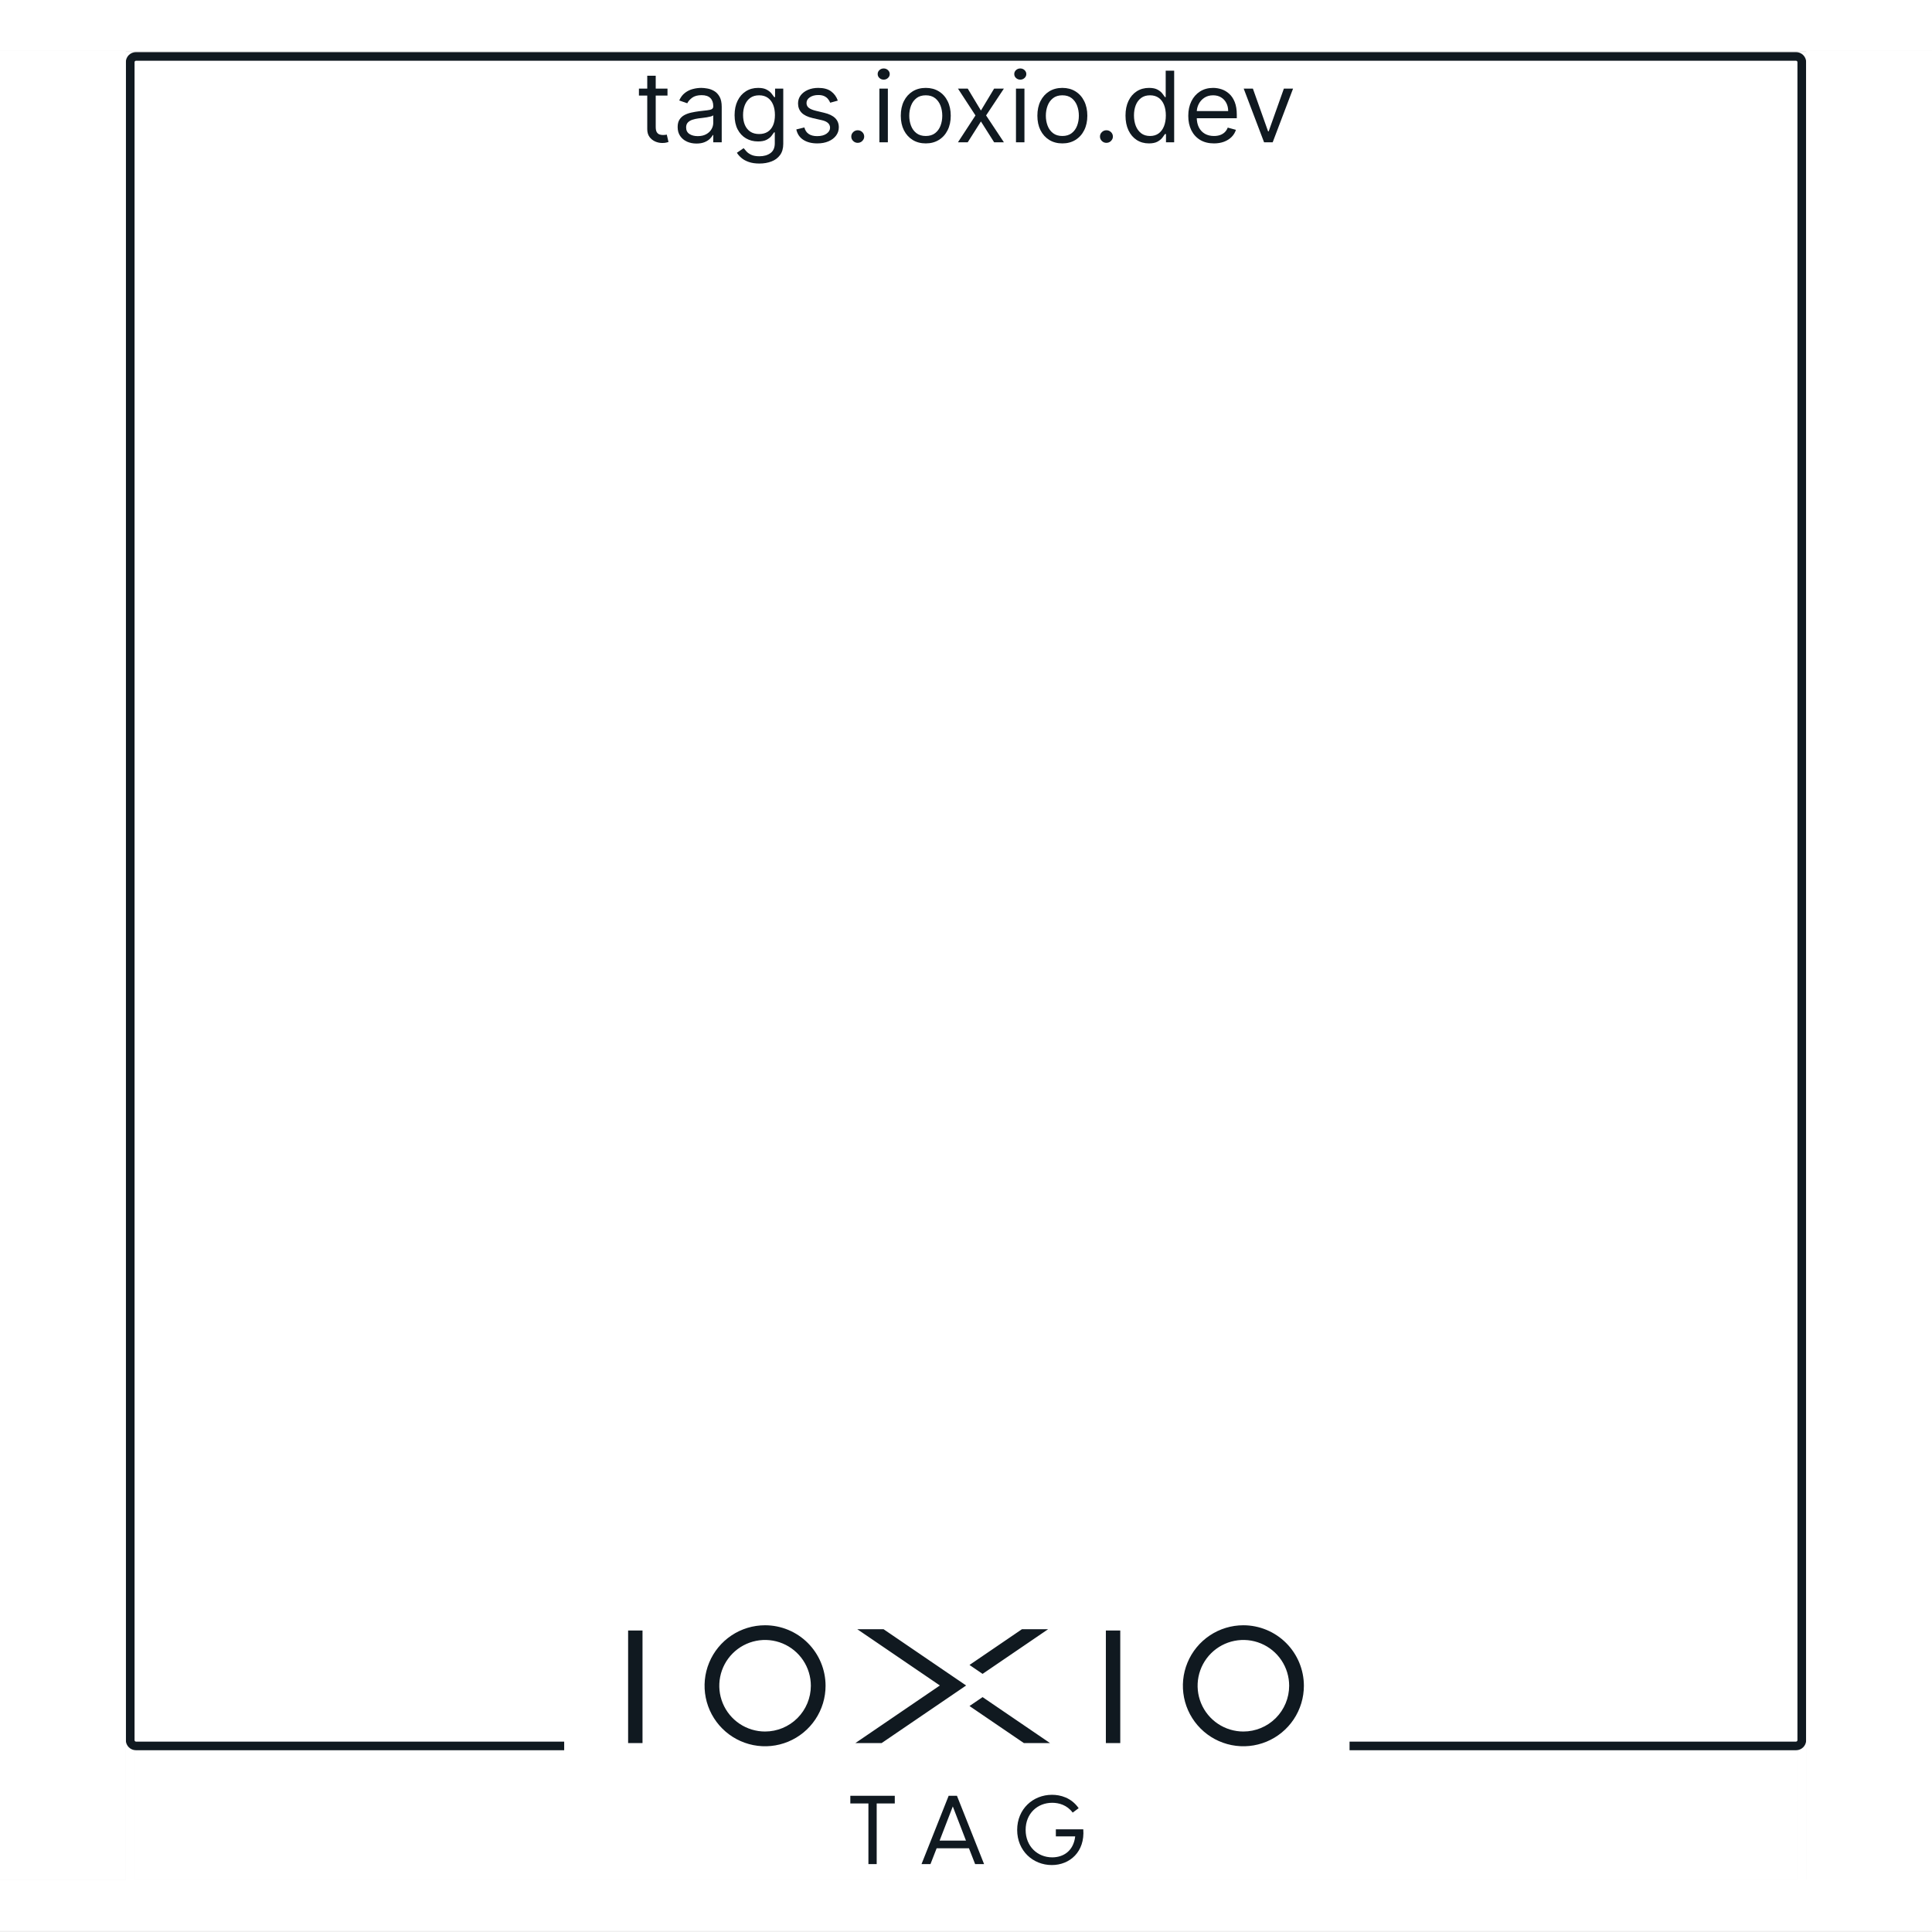
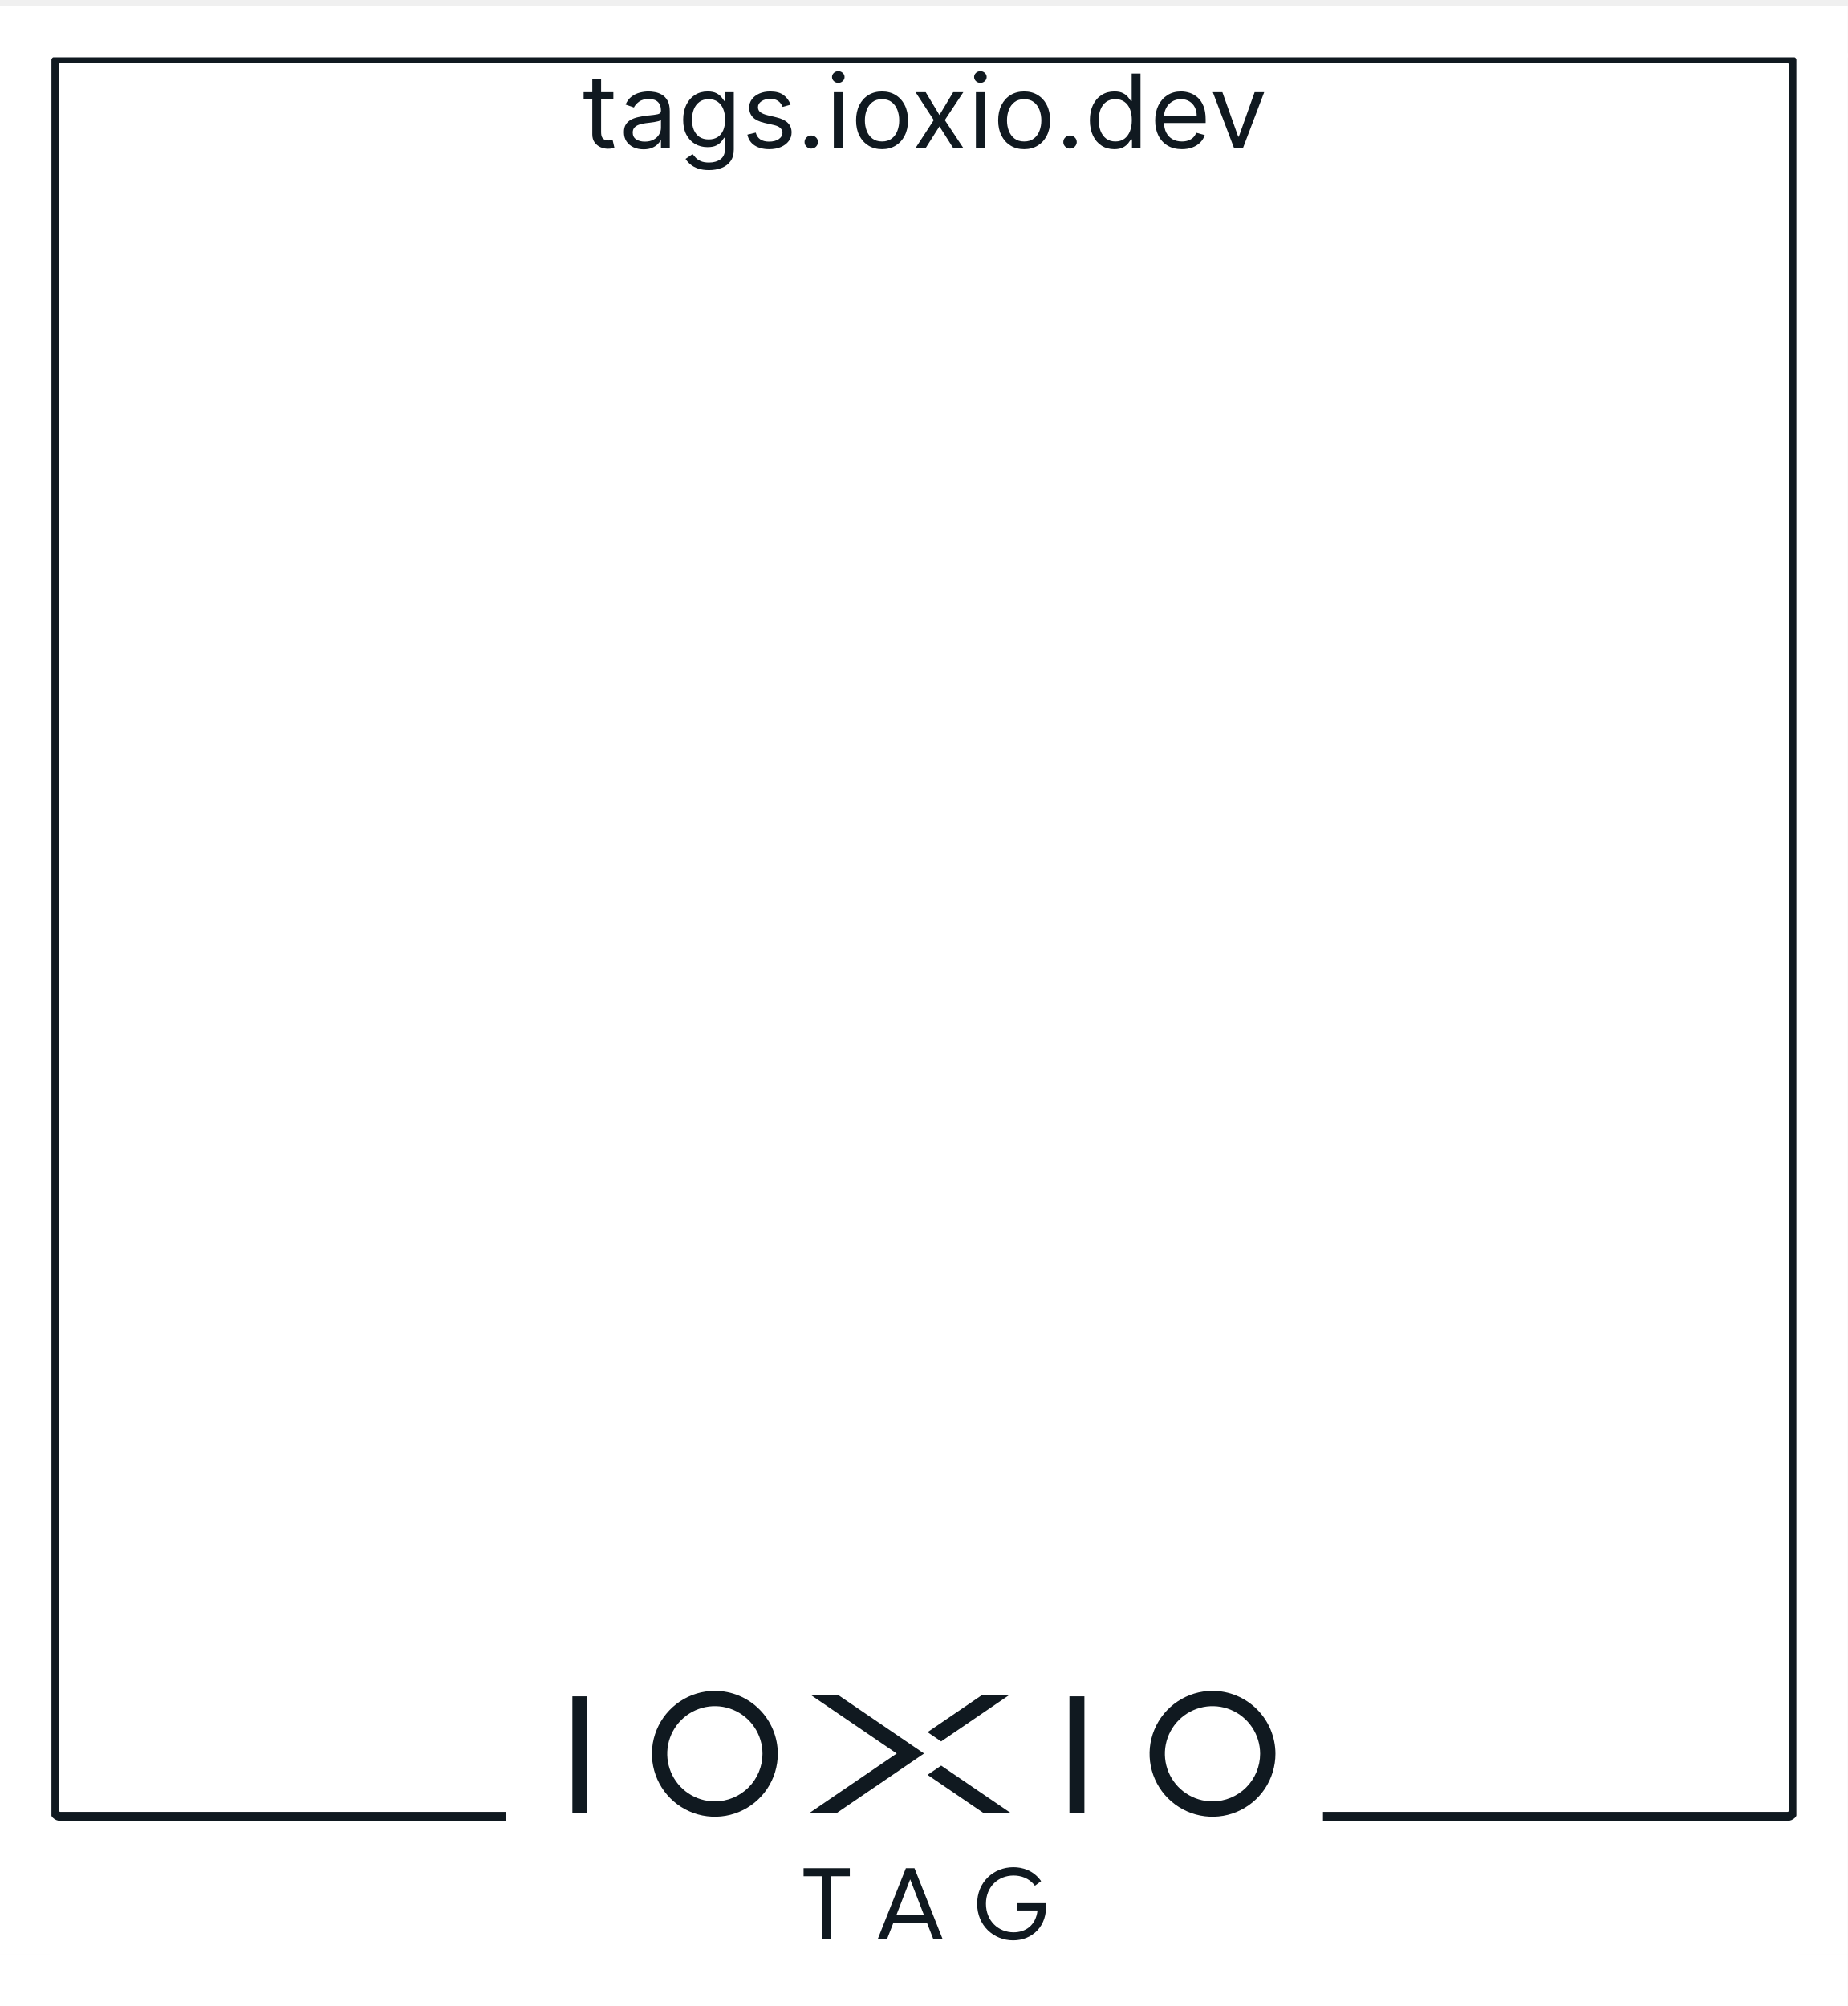
- <svg xmlns="http://www.w3.org/2000/svg" width="1016" height="1016" viewBox="0 0 1016 1016" fill="none">
-   <rect width="874.295" height="956.511" transform="translate(70.8525 32.0844)" fill="white" />
-   <rect width="874.295" height="59.489" transform="translate(70.8525 32.0844)" fill="white" />
-   <path d="M351.022 46.588V50.265H336V46.588H351.022ZM340.378 39.824H344.832V66.735C344.832 67.961 345.015 68.88 345.38 69.493C345.757 70.093 346.235 70.498 346.814 70.706C347.405 70.902 348.028 71 348.682 71C349.173 71 349.575 70.975 349.89 70.927C350.205 70.865 350.456 70.816 350.645 70.779L351.551 74.677C351.249 74.787 350.827 74.897 350.286 75.007C349.745 75.13 349.06 75.191 348.229 75.191C346.971 75.191 345.738 74.928 344.53 74.401C343.335 73.874 342.341 73.071 341.548 71.993C340.768 70.914 340.378 69.554 340.378 67.912V39.824Z" fill="#101920" />
-   <path d="M366.252 75.485C364.415 75.485 362.748 75.148 361.251 74.474C359.754 73.788 358.565 72.802 357.684 71.515C356.804 70.216 356.363 68.647 356.363 66.809C356.363 65.191 356.69 63.88 357.345 62.875C357.999 61.858 358.873 61.061 359.968 60.485C361.062 59.909 362.27 59.48 363.591 59.199C364.925 58.904 366.265 58.672 367.611 58.5C369.373 58.279 370.801 58.114 371.895 58.004C373.002 57.881 373.808 57.679 374.311 57.397C374.827 57.115 375.085 56.625 375.085 55.926V55.779C375.085 53.966 374.575 52.556 373.556 51.551C372.549 50.547 371.021 50.044 368.97 50.044C366.844 50.044 365.177 50.498 363.969 51.404C362.761 52.311 361.912 53.279 361.421 54.309L357.194 52.838C357.949 51.123 358.955 49.787 360.213 48.831C361.484 47.863 362.868 47.189 364.365 46.809C365.875 46.417 367.36 46.221 368.819 46.221C369.75 46.221 370.819 46.331 372.027 46.551C373.248 46.76 374.424 47.195 375.556 47.857C376.701 48.518 377.651 49.517 378.406 50.853C379.161 52.189 379.538 53.978 379.538 56.221V74.823H375.085V71H374.858C374.556 71.613 374.053 72.268 373.348 72.967C372.644 73.665 371.706 74.26 370.536 74.75C369.366 75.24 367.938 75.485 366.252 75.485ZM366.932 71.588C368.693 71.588 370.178 71.251 371.386 70.577C372.606 69.903 373.524 69.033 374.141 67.967C374.77 66.901 375.085 65.779 375.085 64.603V60.632C374.896 60.853 374.481 61.055 373.839 61.239C373.21 61.41 372.48 61.564 371.65 61.699C370.832 61.821 370.033 61.931 369.253 62.029C368.486 62.115 367.863 62.189 367.385 62.25C366.227 62.397 365.145 62.636 364.139 62.967C363.145 63.285 362.339 63.77 361.723 64.419C361.119 65.056 360.817 65.927 360.817 67.029C360.817 68.537 361.39 69.677 362.534 70.448C363.692 71.208 365.158 71.588 366.932 71.588Z" fill="#101920" />
-   <path d="M399.369 86C397.217 86 395.368 85.73 393.82 85.191C392.273 84.664 390.983 83.966 389.951 83.096C388.932 82.238 388.121 81.319 387.517 80.338L391.065 77.912C391.467 78.427 391.977 79.015 392.593 79.677C393.21 80.35 394.053 80.933 395.122 81.423C396.204 81.925 397.62 82.177 399.369 82.177C401.709 82.177 403.64 81.625 405.162 80.522C406.685 79.419 407.446 77.691 407.446 75.338V69.603H407.068C406.741 70.118 406.276 70.755 405.672 71.515C405.081 72.262 404.225 72.93 403.105 73.518C401.998 74.094 400.501 74.382 398.614 74.382C396.273 74.382 394.172 73.843 392.31 72.765C390.461 71.686 388.995 70.118 387.913 68.059C386.844 66 386.309 63.5 386.309 60.559C386.309 57.667 386.831 55.148 387.875 53.004C388.92 50.847 390.373 49.18 392.235 48.004C394.097 46.815 396.248 46.221 398.689 46.221C400.576 46.221 402.074 46.527 403.181 47.14C404.301 47.74 405.156 48.426 405.747 49.199C406.351 49.958 406.817 50.583 407.144 51.074H407.597V46.588H411.9V75.632C411.9 78.059 411.334 80.032 410.201 81.552C409.081 83.083 407.572 84.205 405.672 84.915C403.785 85.638 401.684 86 399.369 86ZM399.218 70.485C401.004 70.485 402.514 70.087 403.747 69.29C404.98 68.494 405.917 67.348 406.559 65.853C407.201 64.358 407.521 62.569 407.521 60.485C407.521 58.451 407.207 56.656 406.578 55.099C405.949 53.543 405.018 52.324 403.785 51.441C402.552 50.559 401.029 50.118 399.218 50.118C397.33 50.118 395.758 50.583 394.499 51.515C393.254 52.446 392.317 53.696 391.688 55.265C391.071 56.833 390.763 58.574 390.763 60.485C390.763 62.446 391.077 64.18 391.706 65.688C392.348 67.183 393.292 68.359 394.537 69.217C395.795 70.062 397.355 70.485 399.218 70.485Z" fill="#101920" />
-   <path d="M440.586 52.912L436.585 54.015C436.333 53.365 435.962 52.734 435.471 52.121C434.993 51.496 434.339 50.982 433.509 50.577C432.678 50.173 431.615 49.971 430.319 49.971C428.545 49.971 427.067 50.369 425.884 51.165C424.714 51.95 424.129 52.949 424.129 54.162C424.129 55.24 424.532 56.092 425.337 56.717C426.142 57.342 427.4 57.863 429.111 58.279L433.414 59.309C436.006 59.922 437.937 60.859 439.208 62.121C440.479 63.371 441.114 64.983 441.114 66.956C441.114 68.573 440.636 70.02 439.68 71.294C438.736 72.569 437.415 73.573 435.717 74.309C434.018 75.044 432.043 75.412 429.791 75.412C426.834 75.412 424.387 74.787 422.449 73.537C420.512 72.287 419.285 70.461 418.769 68.059L422.997 67.029C423.399 68.549 424.16 69.689 425.28 70.448C426.413 71.208 427.891 71.588 429.715 71.588C431.791 71.588 433.439 71.159 434.66 70.302C435.893 69.431 436.509 68.39 436.509 67.177C436.509 66.196 436.157 65.375 435.452 64.713C434.748 64.039 433.666 63.537 432.206 63.206L427.375 62.103C424.72 61.49 422.77 60.54 421.525 59.254C420.292 57.955 419.675 56.331 419.675 54.382C419.675 52.789 420.134 51.38 421.053 50.154C421.984 48.929 423.248 47.967 424.846 47.268C426.457 46.57 428.281 46.221 430.319 46.221C433.188 46.221 435.44 46.833 437.075 48.059C438.724 49.284 439.894 50.902 440.586 52.912Z" fill="#101920" />
-   <path d="M451.065 75.118C450.134 75.118 449.335 74.793 448.668 74.143C448.001 73.494 447.668 72.716 447.668 71.809C447.668 70.902 448.001 70.124 448.668 69.474C449.335 68.825 450.134 68.5 451.065 68.5C451.996 68.5 452.795 68.825 453.461 69.474C454.128 70.124 454.462 70.902 454.462 71.809C454.462 72.409 454.304 72.961 453.99 73.463C453.688 73.966 453.279 74.37 452.763 74.677C452.26 74.971 451.694 75.118 451.065 75.118Z" fill="#101920" />
-   <path d="M462.454 74.823V46.588H466.908V74.823H462.454ZM464.719 41.882C463.851 41.882 463.102 41.594 462.473 41.018C461.856 40.442 461.548 39.75 461.548 38.941C461.548 38.132 461.856 37.44 462.473 36.864C463.102 36.288 463.851 36 464.719 36C465.587 36 466.329 36.288 466.946 36.864C467.575 37.44 467.889 38.132 467.889 38.941C467.889 39.75 467.575 40.442 466.946 41.018C466.329 41.594 465.587 41.882 464.719 41.882Z" fill="#101920" />
-   <path d="M486.842 75.412C484.225 75.412 481.929 74.805 479.953 73.592C477.991 72.379 476.456 70.681 475.349 68.5C474.254 66.319 473.707 63.77 473.707 60.853C473.707 57.912 474.254 55.344 475.349 53.151C476.456 50.957 477.991 49.254 479.953 48.04C481.929 46.827 484.225 46.221 486.842 46.221C489.459 46.221 491.749 46.827 493.711 48.04C495.687 49.254 497.222 50.957 498.316 53.151C499.423 55.344 499.977 57.912 499.977 60.853C499.977 63.77 499.423 66.319 498.316 68.5C497.222 70.681 495.687 72.379 493.711 73.592C491.749 74.805 489.459 75.412 486.842 75.412ZM486.842 71.515C488.83 71.515 490.465 71.018 491.749 70.026C493.032 69.033 493.982 67.728 494.598 66.11C495.215 64.493 495.523 62.74 495.523 60.853C495.523 58.966 495.215 57.207 494.598 55.577C493.982 53.947 493.032 52.63 491.749 51.625C490.465 50.62 488.83 50.118 486.842 50.118C484.854 50.118 483.218 50.62 481.935 51.625C480.652 52.63 479.702 53.947 479.085 55.577C478.469 57.207 478.16 58.966 478.16 60.853C478.16 62.74 478.469 64.493 479.085 66.11C479.702 67.728 480.652 69.033 481.935 70.026C483.218 71.018 484.854 71.515 486.842 71.515Z" fill="#101920" />
-   <path d="M508.904 46.588L515.849 58.132L522.794 46.588H527.927L518.566 60.706L527.927 74.823H522.794L515.849 63.868L508.904 74.823H503.77L512.98 60.706L503.77 46.588H508.904Z" fill="#101920" />
-   <path d="M534.282 74.823V46.588H538.736V74.823H534.282ZM536.547 41.882C535.679 41.882 534.93 41.594 534.301 41.018C533.684 40.442 533.376 39.75 533.376 38.941C533.376 38.132 533.684 37.44 534.301 36.864C534.93 36.288 535.679 36 536.547 36C537.415 36 538.157 36.288 538.774 36.864C539.403 37.44 539.717 38.132 539.717 38.941C539.717 39.75 539.403 40.442 538.774 41.018C538.157 41.594 537.415 41.882 536.547 41.882Z" fill="#101920" />
-   <path d="M558.67 75.412C556.053 75.412 553.757 74.805 551.781 73.592C549.819 72.379 548.284 70.681 547.177 68.5C546.082 66.319 545.535 63.77 545.535 60.853C545.535 57.912 546.082 55.344 547.177 53.151C548.284 50.957 549.819 49.254 551.781 48.04C553.757 46.827 556.053 46.221 558.67 46.221C561.287 46.221 563.577 46.827 565.539 48.04C567.515 49.254 569.05 50.957 570.144 53.151C571.251 55.344 571.805 57.912 571.805 60.853C571.805 63.77 571.251 66.319 570.144 68.5C569.05 70.681 567.515 72.379 565.539 73.592C563.577 74.805 561.287 75.412 558.67 75.412ZM558.67 71.515C560.658 71.515 562.293 71.018 563.577 70.026C564.86 69.033 565.81 67.728 566.426 66.11C567.043 64.493 567.351 62.74 567.351 60.853C567.351 58.966 567.043 57.207 566.426 55.577C565.81 53.947 564.86 52.63 563.577 51.625C562.293 50.62 560.658 50.118 558.67 50.118C556.682 50.118 555.046 50.62 553.763 51.625C552.48 52.63 551.53 53.947 550.913 55.577C550.297 57.207 549.989 58.966 549.989 60.853C549.989 62.74 550.297 64.493 550.913 66.11C551.53 67.728 552.48 69.033 553.763 70.026C555.046 71.018 556.682 71.515 558.67 71.515Z" fill="#101920" />
-   <path d="M581.85 75.118C580.919 75.118 580.12 74.793 579.453 74.143C578.786 73.494 578.453 72.716 578.453 71.809C578.453 70.902 578.786 70.124 579.453 69.474C580.12 68.825 580.919 68.5 581.85 68.5C582.781 68.5 583.58 68.825 584.247 69.474C584.913 70.124 585.247 70.902 585.247 71.809C585.247 72.409 585.09 72.961 584.775 73.463C584.473 73.966 584.064 74.37 583.548 74.677C583.045 74.971 582.479 75.118 581.85 75.118Z" fill="#101920" />
-   <path d="M604.185 75.412C601.77 75.412 599.637 74.817 597.787 73.629C595.938 72.428 594.491 70.737 593.447 68.555C592.403 66.362 591.88 63.77 591.88 60.779C591.88 57.814 592.403 55.24 593.447 53.059C594.491 50.877 595.944 49.192 597.806 48.004C599.668 46.815 601.82 46.221 604.261 46.221C606.148 46.221 607.639 46.527 608.733 47.14C609.841 47.74 610.684 48.426 611.262 49.199C611.854 49.958 612.313 50.583 612.64 51.074H613.017V37.176H617.471V74.823H613.168V70.485H612.64C612.313 71 611.847 71.65 611.243 72.434C610.639 73.206 609.778 73.898 608.658 74.511C607.538 75.112 606.047 75.412 604.185 75.412ZM604.789 71.515C606.576 71.515 608.085 71.061 609.318 70.154C610.551 69.235 611.489 67.967 612.13 66.349C612.772 64.719 613.093 62.838 613.093 60.706C613.093 58.598 612.778 56.754 612.149 55.173C611.52 53.58 610.589 52.342 609.356 51.46C608.123 50.565 606.601 50.118 604.789 50.118C602.902 50.118 601.329 50.59 600.071 51.533C598.825 52.465 597.888 53.733 597.259 55.338C596.643 56.931 596.334 58.721 596.334 60.706C596.334 62.716 596.649 64.542 597.278 66.184C597.92 67.814 598.863 69.113 600.109 70.081C601.367 71.037 602.927 71.515 604.789 71.515Z" fill="#101920" />
-   <path d="M638.401 75.412C635.608 75.412 633.198 74.811 631.173 73.61C629.16 72.397 627.606 70.706 626.511 68.537C625.429 66.355 624.888 63.819 624.888 60.926C624.888 58.034 625.429 55.485 626.511 53.279C627.606 51.061 629.128 49.333 631.078 48.096C633.041 46.846 635.331 46.221 637.948 46.221C639.458 46.221 640.948 46.466 642.42 46.956C643.893 47.446 645.232 48.243 646.44 49.346C647.648 50.436 648.611 51.882 649.328 53.684C650.045 55.485 650.403 57.703 650.403 60.338V62.176H628.059V58.426H645.874C645.874 56.833 645.547 55.412 644.893 54.162C644.251 52.912 643.333 51.925 642.137 51.202C640.955 50.479 639.558 50.118 637.948 50.118C636.174 50.118 634.639 50.547 633.343 51.404C632.06 52.25 631.072 53.353 630.38 54.713C629.688 56.074 629.342 57.532 629.342 59.088V61.588C629.342 63.721 629.719 65.528 630.474 67.011C631.242 68.482 632.305 69.603 633.664 70.375C635.023 71.135 636.602 71.515 638.401 71.515C639.571 71.515 640.628 71.355 641.571 71.037C642.527 70.706 643.352 70.216 644.043 69.566C644.735 68.904 645.27 68.083 645.648 67.103L649.951 68.279C649.498 69.701 648.736 70.951 647.667 72.029C646.598 73.096 645.276 73.929 643.704 74.529C642.131 75.118 640.363 75.412 638.401 75.412Z" fill="#101920" />
-   <path d="M680 46.588L669.281 74.823H664.751L654.032 46.588H658.863L666.865 69.088H667.167L675.169 46.588H680Z" fill="#101920" />
-   <rect width="874.295" height="141.705" transform="translate(70.8525 846.89)" fill="white" />
-   <path fill-rule="evenodd" clip-rule="evenodd" d="M384.657 860.056C389.889 856.56 396.041 854.694 402.333 854.694C410.769 854.7 418.858 858.054 424.823 864.02C430.788 869.985 434.142 878.073 434.149 886.509C434.149 892.802 432.283 898.953 428.787 904.185C425.291 909.417 420.322 913.495 414.508 915.903C408.695 918.311 402.298 918.941 396.126 917.713C389.955 916.486 384.286 913.456 379.836 909.006C375.387 904.557 372.357 898.888 371.129 892.716C369.901 886.545 370.531 880.148 372.939 874.334C375.347 868.521 379.425 863.552 384.657 860.056ZM388.957 906.513C392.916 909.159 397.571 910.571 402.333 910.571C408.715 910.568 414.834 908.032 419.348 903.521C423.862 899.009 426.4 892.891 426.407 886.509C426.409 881.747 425 877.092 422.356 873.131C419.712 869.171 415.953 866.083 411.554 864.259C407.156 862.435 402.315 861.957 397.644 862.884C392.973 863.812 388.683 866.104 385.315 869.47C381.947 872.836 379.653 877.126 378.723 881.796C377.793 886.466 378.269 891.307 380.091 895.707C381.912 900.106 384.998 903.867 388.957 906.513ZM330.314 857.452H337.884V916.652H330.314V857.452ZM589.122 857.452H581.553V916.652H589.122V857.452ZM636.194 860.056C641.426 856.56 647.577 854.694 653.87 854.694C662.305 854.704 670.391 858.059 676.356 864.023C682.32 869.988 685.675 878.074 685.685 886.509C685.685 892.802 683.819 898.953 680.323 904.185C676.827 909.417 671.858 913.495 666.045 915.903C660.231 918.311 653.834 918.941 647.663 917.713C641.491 916.486 635.822 913.456 631.373 909.006C626.923 904.557 623.893 898.888 622.665 892.716C621.438 886.545 622.068 880.148 624.476 874.334C626.884 868.521 630.962 863.552 636.194 860.056ZM640.494 906.513C644.453 909.159 649.108 910.571 653.87 910.571C660.251 910.568 666.371 908.032 670.884 903.521C675.398 899.009 677.937 892.891 677.943 886.509C677.946 881.747 676.536 877.092 673.892 873.131C671.248 869.171 667.489 866.083 663.091 864.259C658.692 862.435 653.851 861.957 649.181 862.884C644.51 863.812 640.219 866.104 636.851 869.47C633.483 872.836 631.189 877.126 630.259 881.796C629.329 886.466 629.805 891.307 631.627 895.707C633.449 900.106 636.534 903.867 640.494 906.513ZM464.634 856.762H450.813L494.259 886.362L449.816 916.652H463.625L501.163 891.076L508.068 886.362L501.163 881.661L464.634 856.762ZM538.445 916.65L509.842 897.167L516.722 892.478L552.193 916.65H538.445ZM551.196 856.762H537.436L509.842 875.569L516.722 880.258L551.196 856.762ZM534.909 962.32C534.909 973.301 543.208 980.791 553.127 980.791C562.64 980.791 570.585 973.757 569.674 962.016H555.252V965.711H565.424C564.563 973.352 559.25 976.742 553.329 976.742C545.637 976.742 539.362 970.973 539.362 962.32C539.362 953.666 545.586 948.049 553.329 948.049C556.871 948.049 561.122 949.213 564.108 953.211L567.245 950.883C563.349 945.317 557.63 943.849 553.228 943.849C543.208 943.849 534.909 951.339 534.909 962.32ZM456.682 980.285V948.404H447.168V944.355H470.548V948.404H461.034V980.285H456.682ZM498.883 944.355H503.235L517.505 980.285H512.799L509.56 971.986H492.557L489.318 980.285H484.612L498.883 944.355ZM507.991 967.937L501.059 949.972L494.126 967.937H507.991Z" fill="#101920" />
-   <rect x="68.513" y="29.745" width="878.974" height="961.19" stroke="white" stroke-width="4.679" />
-   <rect width="755.316" height="59.489" transform="matrix(4.37114e-08 1 1 -4.37114e-08 70.8525 91.574)" fill="white" />
-   <rect width="755.316" height="59.489" transform="translate(945.146 91.574) rotate(90)" fill="white" />
-   <path fill-rule="evenodd" clip-rule="evenodd" d="M71.525 31.942H944.476C944.898 31.942 945.24 32.28 945.24 32.698V915.123C945.24 915.541 944.898 915.879 944.476 915.879H709.703V920.416H944.476C947.431 920.416 949.826 918.046 949.826 915.123V32.698C949.826 29.775 947.431 27.405 944.476 27.405H71.525C68.57 27.405 66.174 29.775 66.174 32.698V915.123C66.174 918.046 68.57 920.416 71.525 920.416H296.692V915.879H71.525C71.103 915.879 70.76 915.541 70.76 915.123V32.698C70.76 32.28 71.103 31.942 71.525 31.942Z" fill="#101920" />
-   <rect y="26.737" width="66.174" height="961.858" fill="white" />
-   <rect x="949.826" y="26.737" width="66.174" height="971.673" fill="white" />
-   <rect y="26.737" width="26.737" height="1016" transform="rotate(-90 0 26.7367)" fill="white" />
-   <rect y="1015.33" width="26.737" height="1016" transform="rotate(-90 0 1015.33)" fill="white" />
+ <svg xmlns="http://www.w3.org/2000/svg" width="934" height="1014" viewBox="0 0 934 1014" fill="none">
+   <rect width="874.295" height="956.511" transform="translate(29.8525 32.0844)" fill="white" />
+   <rect width="874.295" height="59.489" transform="translate(29.8525 32.0844)" fill="white" />
+   <path d="M310.022 46.588V50.265H295V46.588H310.022ZM299.378 39.824H303.832V66.735C303.832 67.961 304.015 68.88 304.38 69.493C304.757 70.093 305.235 70.498 305.814 70.706C306.405 70.902 307.028 71 307.682 71C308.173 71 308.575 70.975 308.89 70.927C309.205 70.865 309.456 70.816 309.645 70.779L310.551 74.677C310.249 74.787 309.827 74.897 309.286 75.007C308.745 75.13 308.06 75.191 307.229 75.191C305.971 75.191 304.738 74.928 303.53 74.401C302.335 73.874 301.341 73.071 300.548 71.993C299.768 70.914 299.378 69.554 299.378 67.912V39.824Z" fill="#101920" />
+   <path d="M325.252 75.485C323.415 75.485 321.748 75.148 320.251 74.474C318.754 73.788 317.565 72.802 316.684 71.515C315.804 70.216 315.363 68.647 315.363 66.809C315.363 65.191 315.69 63.88 316.345 62.875C316.999 61.858 317.873 61.061 318.968 60.485C320.062 59.909 321.27 59.48 322.591 59.199C323.925 58.904 325.265 58.672 326.611 58.5C328.373 58.279 329.801 58.114 330.895 58.004C332.002 57.881 332.808 57.679 333.311 57.397C333.827 57.115 334.085 56.625 334.085 55.926V55.779C334.085 53.966 333.575 52.556 332.556 51.551C331.549 50.547 330.021 50.044 327.97 50.044C325.844 50.044 324.177 50.498 322.969 51.404C321.761 52.311 320.912 53.279 320.421 54.309L316.194 52.838C316.949 51.123 317.955 49.787 319.213 48.831C320.484 47.863 321.868 47.189 323.365 46.809C324.875 46.417 326.36 46.221 327.819 46.221C328.75 46.221 329.819 46.331 331.027 46.551C332.248 46.76 333.424 47.195 334.556 47.857C335.701 48.518 336.651 49.517 337.406 50.853C338.161 52.189 338.538 53.978 338.538 56.221V74.823H334.085V71H333.858C333.556 71.613 333.053 72.268 332.348 72.967C331.644 73.665 330.706 74.26 329.536 74.75C328.366 75.24 326.938 75.485 325.252 75.485ZM325.932 71.588C327.693 71.588 329.178 71.251 330.386 70.577C331.606 69.903 332.524 69.033 333.141 67.967C333.77 66.901 334.085 65.779 334.085 64.603V60.632C333.896 60.853 333.481 61.055 332.839 61.239C332.21 61.41 331.48 61.564 330.65 61.699C329.832 61.821 329.033 61.931 328.253 62.029C327.486 62.115 326.863 62.189 326.385 62.25C325.227 62.397 324.145 62.636 323.139 62.967C322.145 63.285 321.339 63.77 320.723 64.419C320.119 65.056 319.817 65.927 319.817 67.029C319.817 68.537 320.39 69.677 321.534 70.448C322.692 71.208 324.158 71.588 325.932 71.588Z" fill="#101920" />
+   <path d="M358.369 86C356.217 86 354.368 85.73 352.82 85.191C351.273 84.664 349.983 83.966 348.951 83.096C347.932 82.238 347.121 81.319 346.517 80.338L350.065 77.912C350.467 78.427 350.977 79.015 351.593 79.677C352.21 80.35 353.053 80.933 354.122 81.423C355.204 81.925 356.62 82.177 358.369 82.177C360.709 82.177 362.64 81.625 364.162 80.522C365.685 79.419 366.446 77.691 366.446 75.338V69.603H366.068C365.741 70.118 365.276 70.755 364.672 71.515C364.081 72.262 363.225 72.93 362.105 73.518C360.998 74.094 359.501 74.382 357.614 74.382C355.273 74.382 353.172 73.843 351.31 72.765C349.461 71.686 347.995 70.118 346.913 68.059C345.844 66 345.309 63.5 345.309 60.559C345.309 57.667 345.831 55.148 346.875 53.004C347.92 50.847 349.373 49.18 351.235 48.004C353.097 46.815 355.248 46.221 357.689 46.221C359.576 46.221 361.074 46.527 362.181 47.14C363.301 47.74 364.156 48.426 364.747 49.199C365.351 49.958 365.817 50.583 366.144 51.074H366.597V46.588H370.9V75.632C370.9 78.059 370.334 80.032 369.201 81.552C368.081 83.083 366.572 84.205 364.672 84.915C362.785 85.638 360.684 86 358.369 86ZM358.218 70.485C360.004 70.485 361.514 70.087 362.747 69.29C363.98 68.494 364.917 67.348 365.559 65.853C366.201 64.358 366.521 62.569 366.521 60.485C366.521 58.451 366.207 56.656 365.578 55.099C364.949 53.543 364.018 52.324 362.785 51.441C361.552 50.559 360.029 50.118 358.218 50.118C356.33 50.118 354.758 50.583 353.499 51.515C352.254 52.446 351.317 53.696 350.688 55.265C350.071 56.833 349.763 58.574 349.763 60.485C349.763 62.446 350.077 64.18 350.706 65.688C351.348 67.183 352.292 68.359 353.537 69.217C354.795 70.062 356.355 70.485 358.218 70.485Z" fill="#101920" />
+   <path d="M399.586 52.912L395.585 54.015C395.333 53.365 394.962 52.734 394.471 52.121C393.993 51.496 393.339 50.982 392.509 50.577C391.678 50.173 390.615 49.971 389.319 49.971C387.545 49.971 386.067 50.369 384.884 51.165C383.714 51.95 383.129 52.949 383.129 54.162C383.129 55.24 383.532 56.092 384.337 56.717C385.142 57.342 386.4 57.863 388.111 58.279L392.414 59.309C395.006 59.922 396.937 60.859 398.208 62.121C399.479 63.371 400.114 64.983 400.114 66.956C400.114 68.573 399.636 70.02 398.68 71.294C397.736 72.569 396.415 73.573 394.717 74.309C393.018 75.044 391.043 75.412 388.791 75.412C385.834 75.412 383.387 74.787 381.449 73.537C379.512 72.287 378.285 70.461 377.769 68.059L381.997 67.029C382.399 68.549 383.16 69.689 384.28 70.448C385.413 71.208 386.891 71.588 388.715 71.588C390.791 71.588 392.439 71.159 393.66 70.302C394.893 69.431 395.509 68.39 395.509 67.177C395.509 66.196 395.157 65.375 394.452 64.713C393.748 64.039 392.666 63.537 391.206 63.206L386.375 62.103C383.72 61.49 381.77 60.54 380.525 59.254C379.292 57.955 378.675 56.331 378.675 54.382C378.675 52.789 379.134 51.38 380.053 50.154C380.984 48.929 382.248 47.967 383.846 47.268C385.457 46.57 387.281 46.221 389.319 46.221C392.188 46.221 394.44 46.833 396.075 48.059C397.724 49.284 398.894 50.902 399.586 52.912Z" fill="#101920" />
+   <path d="M410.065 75.118C409.134 75.118 408.335 74.793 407.668 74.143C407.001 73.494 406.668 72.716 406.668 71.809C406.668 70.902 407.001 70.124 407.668 69.474C408.335 68.825 409.134 68.5 410.065 68.5C410.996 68.5 411.795 68.825 412.461 69.474C413.128 70.124 413.462 70.902 413.462 71.809C413.462 72.409 413.304 72.961 412.99 73.463C412.688 73.966 412.279 74.37 411.763 74.677C411.26 74.971 410.694 75.118 410.065 75.118Z" fill="#101920" />
+   <path d="M421.454 74.823V46.588H425.908V74.823H421.454ZM423.719 41.882C422.851 41.882 422.102 41.594 421.473 41.018C420.856 40.442 420.548 39.75 420.548 38.941C420.548 38.132 420.856 37.44 421.473 36.864C422.102 36.288 422.851 36 423.719 36C424.587 36 425.329 36.288 425.946 36.864C426.575 37.44 426.889 38.132 426.889 38.941C426.889 39.75 426.575 40.442 425.946 41.018C425.329 41.594 424.587 41.882 423.719 41.882Z" fill="#101920" />
+   <path d="M445.842 75.412C443.225 75.412 440.929 74.805 438.953 73.592C436.991 72.379 435.456 70.681 434.349 68.5C433.254 66.319 432.707 63.77 432.707 60.853C432.707 57.912 433.254 55.344 434.349 53.151C435.456 50.957 436.991 49.254 438.953 48.04C440.929 46.827 443.225 46.221 445.842 46.221C448.459 46.221 450.749 46.827 452.711 48.04C454.687 49.254 456.222 50.957 457.316 53.151C458.423 55.344 458.977 57.912 458.977 60.853C458.977 63.77 458.423 66.319 457.316 68.5C456.222 70.681 454.687 72.379 452.711 73.592C450.749 74.805 448.459 75.412 445.842 75.412ZM445.842 71.515C447.83 71.515 449.465 71.018 450.749 70.026C452.032 69.033 452.982 67.728 453.598 66.11C454.215 64.493 454.523 62.74 454.523 60.853C454.523 58.966 454.215 57.207 453.598 55.577C452.982 53.947 452.032 52.63 450.749 51.625C449.465 50.62 447.83 50.118 445.842 50.118C443.854 50.118 442.218 50.62 440.935 51.625C439.652 52.63 438.702 53.947 438.085 55.577C437.469 57.207 437.16 58.966 437.16 60.853C437.16 62.74 437.469 64.493 438.085 66.11C438.702 67.728 439.652 69.033 440.935 70.026C442.218 71.018 443.854 71.515 445.842 71.515Z" fill="#101920" />
+   <path d="M467.904 46.588L474.849 58.132L481.794 46.588H486.927L477.566 60.706L486.927 74.823H481.794L474.849 63.868L467.904 74.823H462.77L471.98 60.706L462.77 46.588H467.904Z" fill="#101920" />
+   <path d="M493.282 74.823V46.588H497.736V74.823H493.282ZM495.547 41.882C494.679 41.882 493.93 41.594 493.301 41.018C492.684 40.442 492.376 39.75 492.376 38.941C492.376 38.132 492.684 37.44 493.301 36.864C493.93 36.288 494.679 36 495.547 36C496.415 36 497.157 36.288 497.774 36.864C498.403 37.44 498.717 38.132 498.717 38.941C498.717 39.75 498.403 40.442 497.774 41.018C497.157 41.594 496.415 41.882 495.547 41.882Z" fill="#101920" />
+   <path d="M517.67 75.412C515.053 75.412 512.757 74.805 510.781 73.592C508.819 72.379 507.284 70.681 506.177 68.5C505.082 66.319 504.535 63.77 504.535 60.853C504.535 57.912 505.082 55.344 506.177 53.151C507.284 50.957 508.819 49.254 510.781 48.04C512.757 46.827 515.053 46.221 517.67 46.221C520.287 46.221 522.577 46.827 524.539 48.04C526.515 49.254 528.05 50.957 529.144 53.151C530.251 55.344 530.805 57.912 530.805 60.853C530.805 63.77 530.251 66.319 529.144 68.5C528.05 70.681 526.515 72.379 524.539 73.592C522.577 74.805 520.287 75.412 517.67 75.412ZM517.67 71.515C519.658 71.515 521.293 71.018 522.577 70.026C523.86 69.033 524.81 67.728 525.426 66.11C526.043 64.493 526.351 62.74 526.351 60.853C526.351 58.966 526.043 57.207 525.426 55.577C524.81 53.947 523.86 52.63 522.577 51.625C521.293 50.62 519.658 50.118 517.67 50.118C515.682 50.118 514.046 50.62 512.763 51.625C511.48 52.63 510.53 53.947 509.913 55.577C509.297 57.207 508.989 58.966 508.989 60.853C508.989 62.74 509.297 64.493 509.913 66.11C510.53 67.728 511.48 69.033 512.763 70.026C514.046 71.018 515.682 71.515 517.67 71.515Z" fill="#101920" />
+   <path d="M540.85 75.118C539.919 75.118 539.12 74.793 538.453 74.143C537.786 73.494 537.453 72.716 537.453 71.809C537.453 70.902 537.786 70.124 538.453 69.474C539.12 68.825 539.919 68.5 540.85 68.5C541.781 68.5 542.58 68.825 543.247 69.474C543.913 70.124 544.247 70.902 544.247 71.809C544.247 72.409 544.09 72.961 543.775 73.463C543.473 73.966 543.064 74.37 542.548 74.677C542.045 74.971 541.479 75.118 540.85 75.118Z" fill="#101920" />
+   <path d="M563.185 75.412C560.77 75.412 558.637 74.817 556.787 73.629C554.938 72.428 553.491 70.737 552.447 68.555C551.403 66.362 550.88 63.77 550.88 60.779C550.88 57.814 551.403 55.24 552.447 53.059C553.491 50.877 554.944 49.192 556.806 48.004C558.668 46.815 560.82 46.221 563.261 46.221C565.148 46.221 566.639 46.527 567.733 47.14C568.841 47.74 569.684 48.426 570.262 49.199C570.854 49.958 571.313 50.583 571.64 51.074H572.017V37.176H576.471V74.823H572.168V70.485H571.64C571.313 71 570.847 71.65 570.243 72.434C569.639 73.206 568.778 73.898 567.658 74.511C566.538 75.112 565.047 75.412 563.185 75.412ZM563.789 71.515C565.576 71.515 567.085 71.061 568.318 70.154C569.551 69.235 570.489 67.967 571.13 66.349C571.772 64.719 572.093 62.838 572.093 60.706C572.093 58.598 571.778 56.754 571.149 55.173C570.52 53.58 569.589 52.342 568.356 51.46C567.123 50.565 565.601 50.118 563.789 50.118C561.902 50.118 560.329 50.59 559.071 51.533C557.825 52.465 556.888 53.733 556.259 55.338C555.643 56.931 555.334 58.721 555.334 60.706C555.334 62.716 555.649 64.542 556.278 66.184C556.92 67.814 557.863 69.113 559.109 70.081C560.367 71.037 561.927 71.515 563.789 71.515Z" fill="#101920" />
+   <path d="M597.401 75.412C594.608 75.412 592.198 74.811 590.173 73.61C588.16 72.397 586.606 70.706 585.511 68.537C584.429 66.355 583.888 63.819 583.888 60.926C583.888 58.034 584.429 55.485 585.511 53.279C586.606 51.061 588.128 49.333 590.078 48.096C592.041 46.846 594.331 46.221 596.948 46.221C598.458 46.221 599.948 46.466 601.42 46.956C602.893 47.446 604.232 48.243 605.44 49.346C606.648 50.436 607.611 51.882 608.328 53.684C609.045 55.485 609.403 57.703 609.403 60.338V62.176H587.059V58.426H604.874C604.874 56.833 604.547 55.412 603.893 54.162C603.251 52.912 602.333 51.925 601.137 51.202C599.955 50.479 598.558 50.118 596.948 50.118C595.174 50.118 593.639 50.547 592.343 51.404C591.06 52.25 590.072 53.353 589.38 54.713C588.688 56.074 588.342 57.532 588.342 59.088V61.588C588.342 63.721 588.719 65.528 589.474 67.011C590.242 68.482 591.305 69.603 592.664 70.375C594.023 71.135 595.602 71.515 597.401 71.515C598.571 71.515 599.628 71.355 600.571 71.037C601.527 70.706 602.352 70.216 603.043 69.566C603.735 68.904 604.27 68.083 604.648 67.103L608.951 68.279C608.498 69.701 607.736 70.951 606.667 72.029C605.598 73.096 604.276 73.929 602.704 74.529C601.131 75.118 599.363 75.412 597.401 75.412Z" fill="#101920" />
+   <path d="M639 46.588L628.281 74.823H623.751L613.032 46.588H617.863L625.865 69.088H626.167L634.169 46.588H639Z" fill="#101920" />
+   <rect width="874.295" height="141.705" transform="translate(29.8525 846.89)" fill="white" />
+   <path fill-rule="evenodd" clip-rule="evenodd" d="M343.657 860.056C348.889 856.56 355.041 854.694 361.333 854.694C369.769 854.7 377.858 858.054 383.823 864.02C389.788 869.985 393.142 878.073 393.149 886.509C393.149 892.802 391.283 898.953 387.787 904.185C384.291 909.417 379.322 913.495 373.508 915.903C367.695 918.311 361.298 918.941 355.126 917.713C348.955 916.486 343.286 913.456 338.836 909.006C334.387 904.557 331.357 898.888 330.129 892.716C328.901 886.545 329.531 880.148 331.939 874.334C334.347 868.521 338.425 863.552 343.657 860.056ZM347.957 906.513C351.916 909.159 356.571 910.571 361.333 910.571C367.715 910.568 373.834 908.032 378.348 903.521C382.862 899.009 385.4 892.891 385.407 886.509C385.409 881.747 384 877.092 381.356 873.131C378.712 869.171 374.953 866.083 370.554 864.259C366.156 862.435 361.315 861.957 356.644 862.884C351.973 863.812 347.683 866.104 344.315 869.47C340.947 872.836 338.653 877.126 337.723 881.796C336.793 886.466 337.269 891.307 339.091 895.707C340.912 900.106 343.998 903.867 347.957 906.513ZM289.314 857.452H296.884V916.652H289.314V857.452ZM548.122 857.452H540.553V916.652H548.122V857.452ZM595.194 860.056C600.426 856.56 606.577 854.694 612.87 854.694C621.305 854.704 629.391 858.059 635.356 864.023C641.32 869.988 644.675 878.074 644.685 886.509C644.685 892.802 642.819 898.953 639.323 904.185C635.827 909.417 630.858 913.495 625.045 915.903C619.231 918.311 612.834 918.941 606.663 917.713C600.491 916.486 594.822 913.456 590.373 909.006C585.923 904.557 582.893 898.888 581.665 892.716C580.438 886.545 581.068 880.148 583.476 874.334C585.884 868.521 589.962 863.552 595.194 860.056ZM599.494 906.513C603.453 909.159 608.108 910.571 612.87 910.571C619.251 910.568 625.371 908.032 629.884 903.521C634.398 899.009 636.937 892.891 636.943 886.509C636.946 881.747 635.536 877.092 632.892 873.131C630.248 869.171 626.489 866.083 622.091 864.259C617.692 862.435 612.851 861.957 608.181 862.884C603.51 863.812 599.219 866.104 595.851 869.47C592.483 872.836 590.189 877.126 589.259 881.796C588.329 886.466 588.805 891.307 590.627 895.707C592.449 900.106 595.534 903.867 599.494 906.513ZM423.634 856.762H409.813L453.259 886.362L408.816 916.652H422.625L460.163 891.076L467.068 886.362L460.163 881.661L423.634 856.762ZM497.445 916.65L468.842 897.167L475.722 892.478L511.193 916.65H497.445ZM510.196 856.762H496.436L468.842 875.569L475.722 880.258L510.196 856.762ZM493.909 962.32C493.909 973.301 502.208 980.791 512.127 980.791C521.64 980.791 529.585 973.757 528.674 962.016H514.252V965.711H524.424C523.563 973.352 518.25 976.742 512.329 976.742C504.637 976.742 498.362 970.973 498.362 962.32C498.362 953.666 504.586 948.049 512.329 948.049C515.871 948.049 520.122 949.213 523.108 953.211L526.245 950.883C522.349 945.317 516.63 943.849 512.228 943.849C502.208 943.849 493.909 951.339 493.909 962.32ZM415.682 980.285V948.404H406.168V944.355H429.548V948.404H420.034V980.285H415.682ZM457.883 944.355H462.235L476.505 980.285H471.799L468.56 971.986H451.557L448.318 980.285H443.612L457.883 944.355ZM466.991 967.937L460.059 949.972L453.126 967.937H466.991Z" fill="#101920" />
+   <rect x="27.513" y="29.745" width="878.974" height="961.19" stroke="white" stroke-width="4.679" />
+   <rect width="755.316" height="59.489" transform="matrix(4.37114e-08 1 1 -4.37114e-08 29.8525 91.574)" fill="white" />
+   <rect width="755.316" height="59.489" transform="translate(904.146 91.574) rotate(90)" fill="white" />
+   <path fill-rule="evenodd" clip-rule="evenodd" d="M30.525 31.942H903.476C903.898 31.942 904.24 32.28 904.24 32.698V915.123C904.24 915.541 903.898 915.879 903.476 915.879H668.703V920.416H903.476C906.431 920.416 908.826 918.046 908.826 915.123V32.698C908.826 29.775 906.431 27.405 903.476 27.405H30.525C27.57 27.405 25.174 29.775 25.174 32.698V915.123C25.174 918.046 27.57 920.416 30.525 920.416H255.692V915.879H30.525C30.102 915.879 29.76 915.541 29.76 915.123V32.698C29.76 32.28 30.102 31.942 30.525 31.942Z" fill="#101920" />
+   <rect y="27" width="26" height="961" fill="white" />
+   <rect x="908" y="27" width="26" height="961" fill="white" />
+   <rect y="29" width="26" height="934" transform="rotate(-90 0 29)" fill="white" />
+   <rect y="1014" width="26" height="934" transform="rotate(-90 0 1014)" fill="white" />
</svg>
